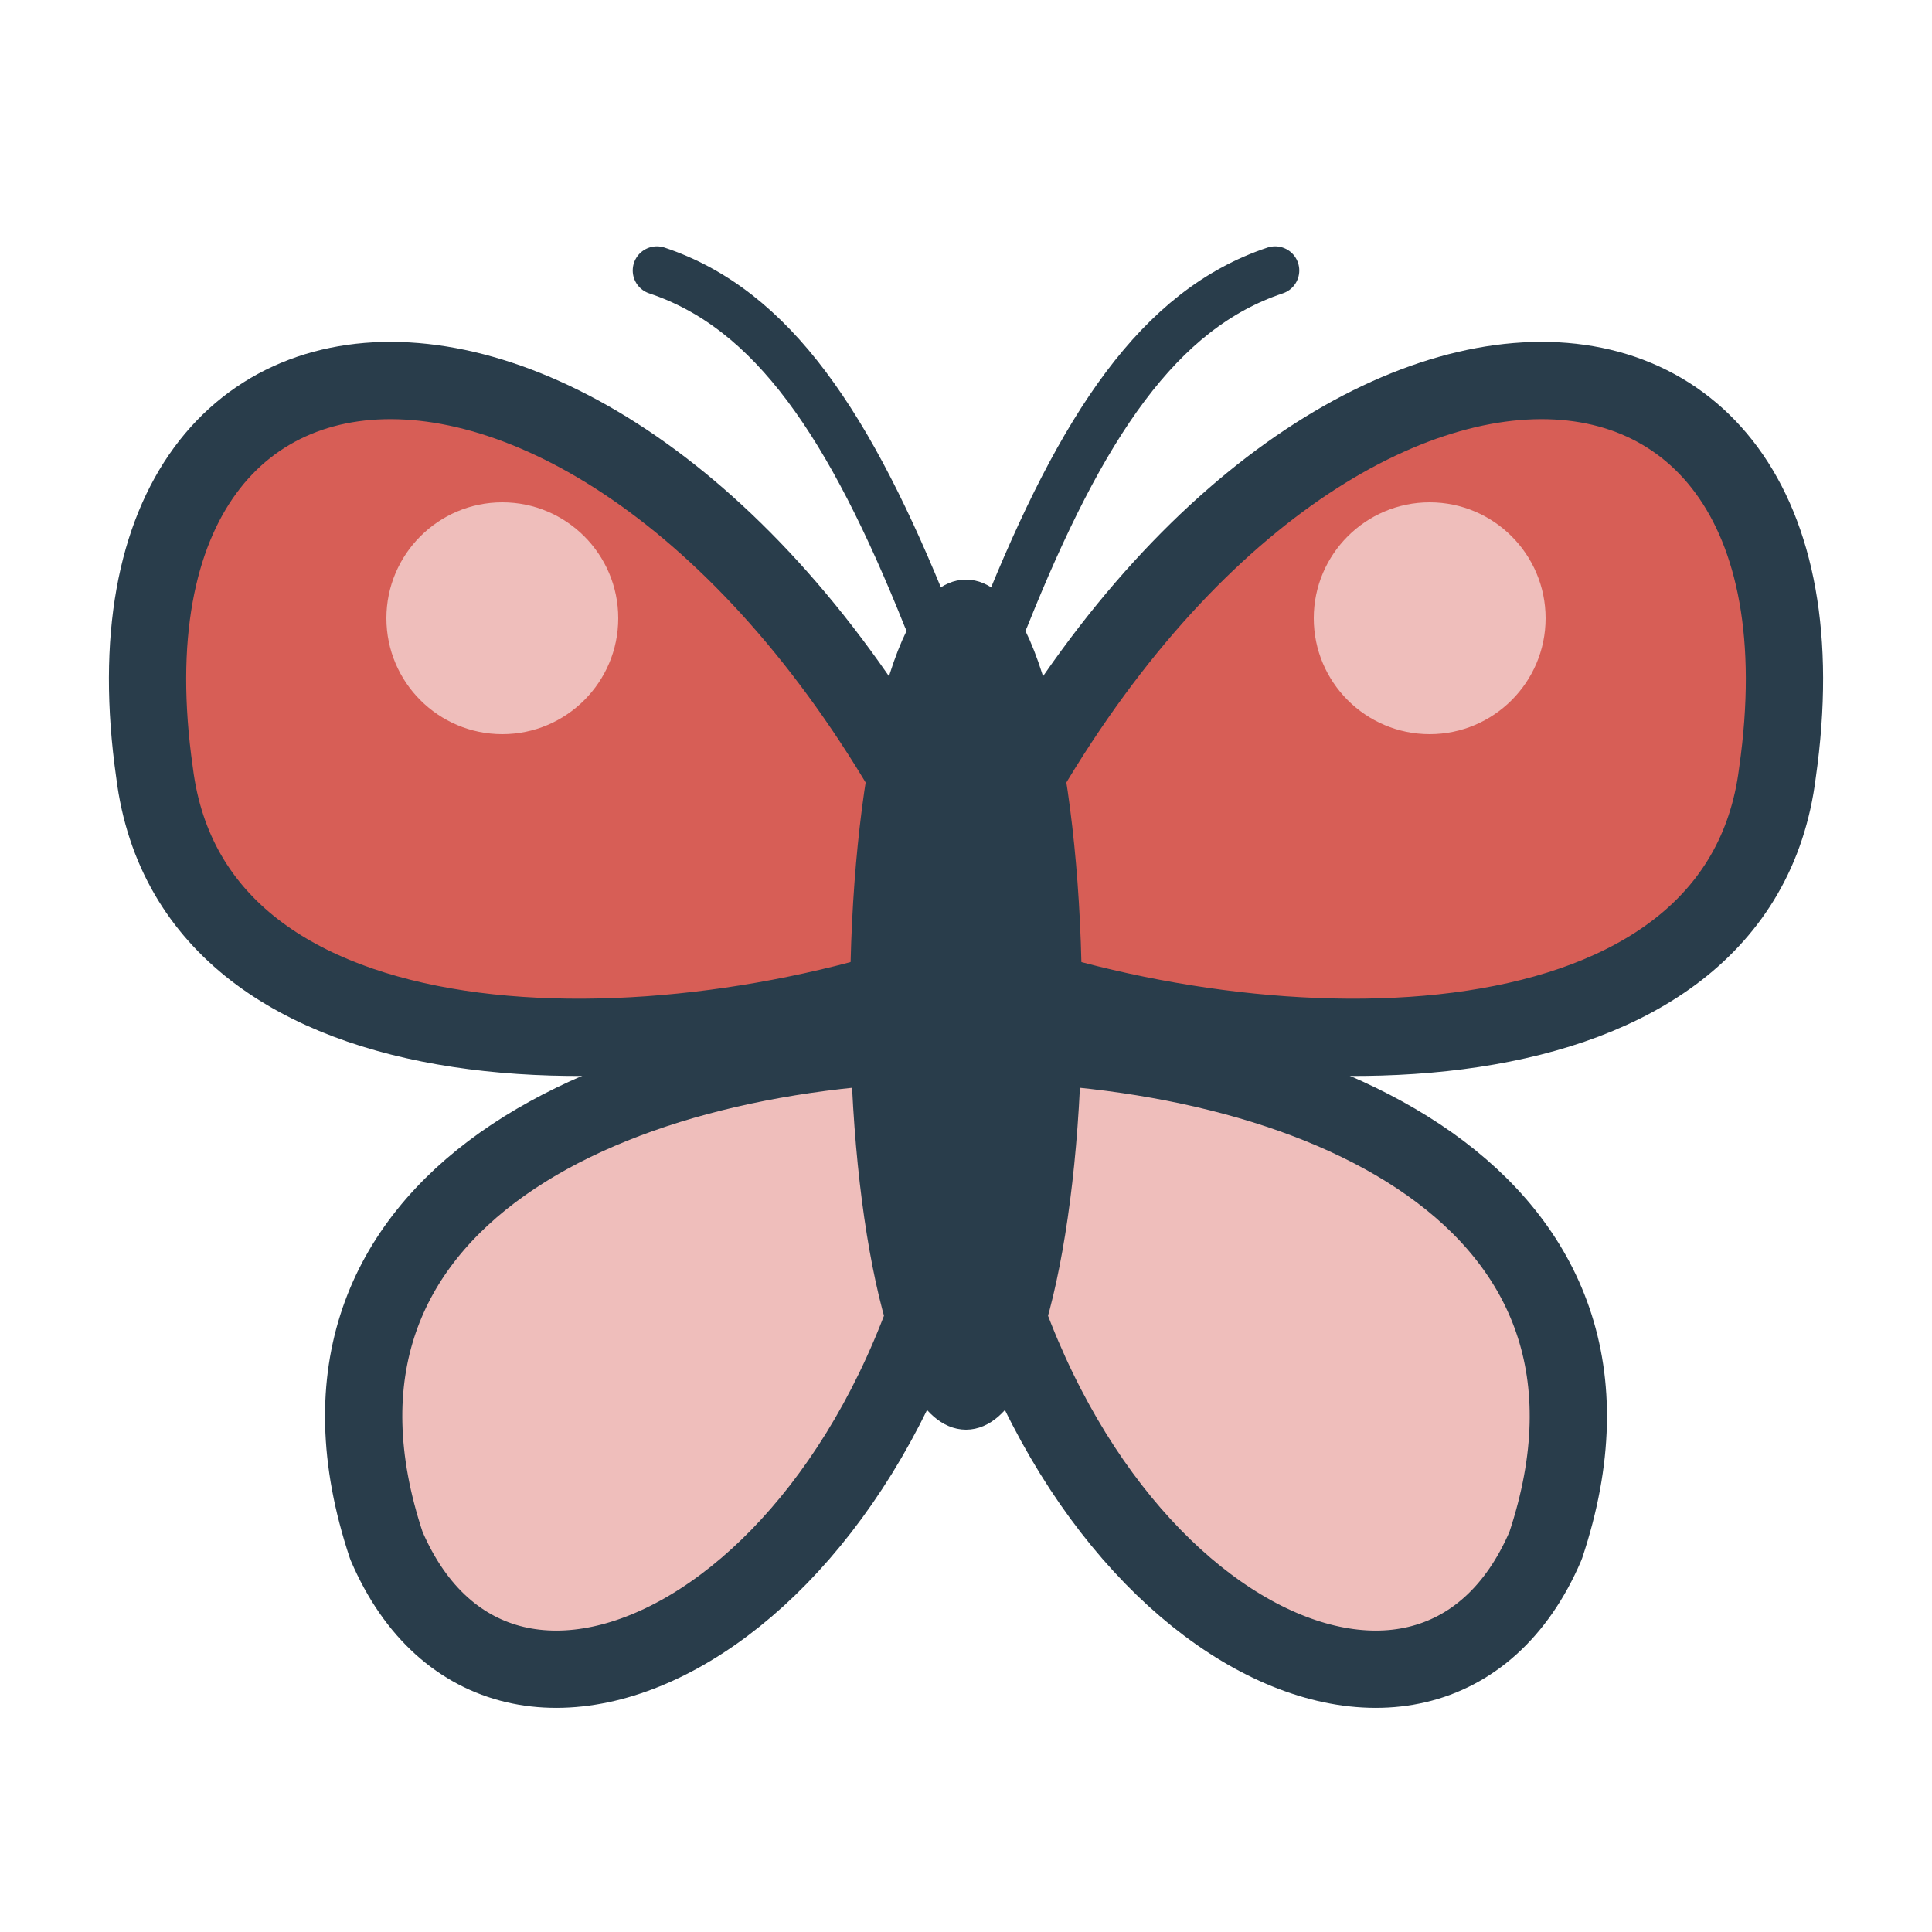
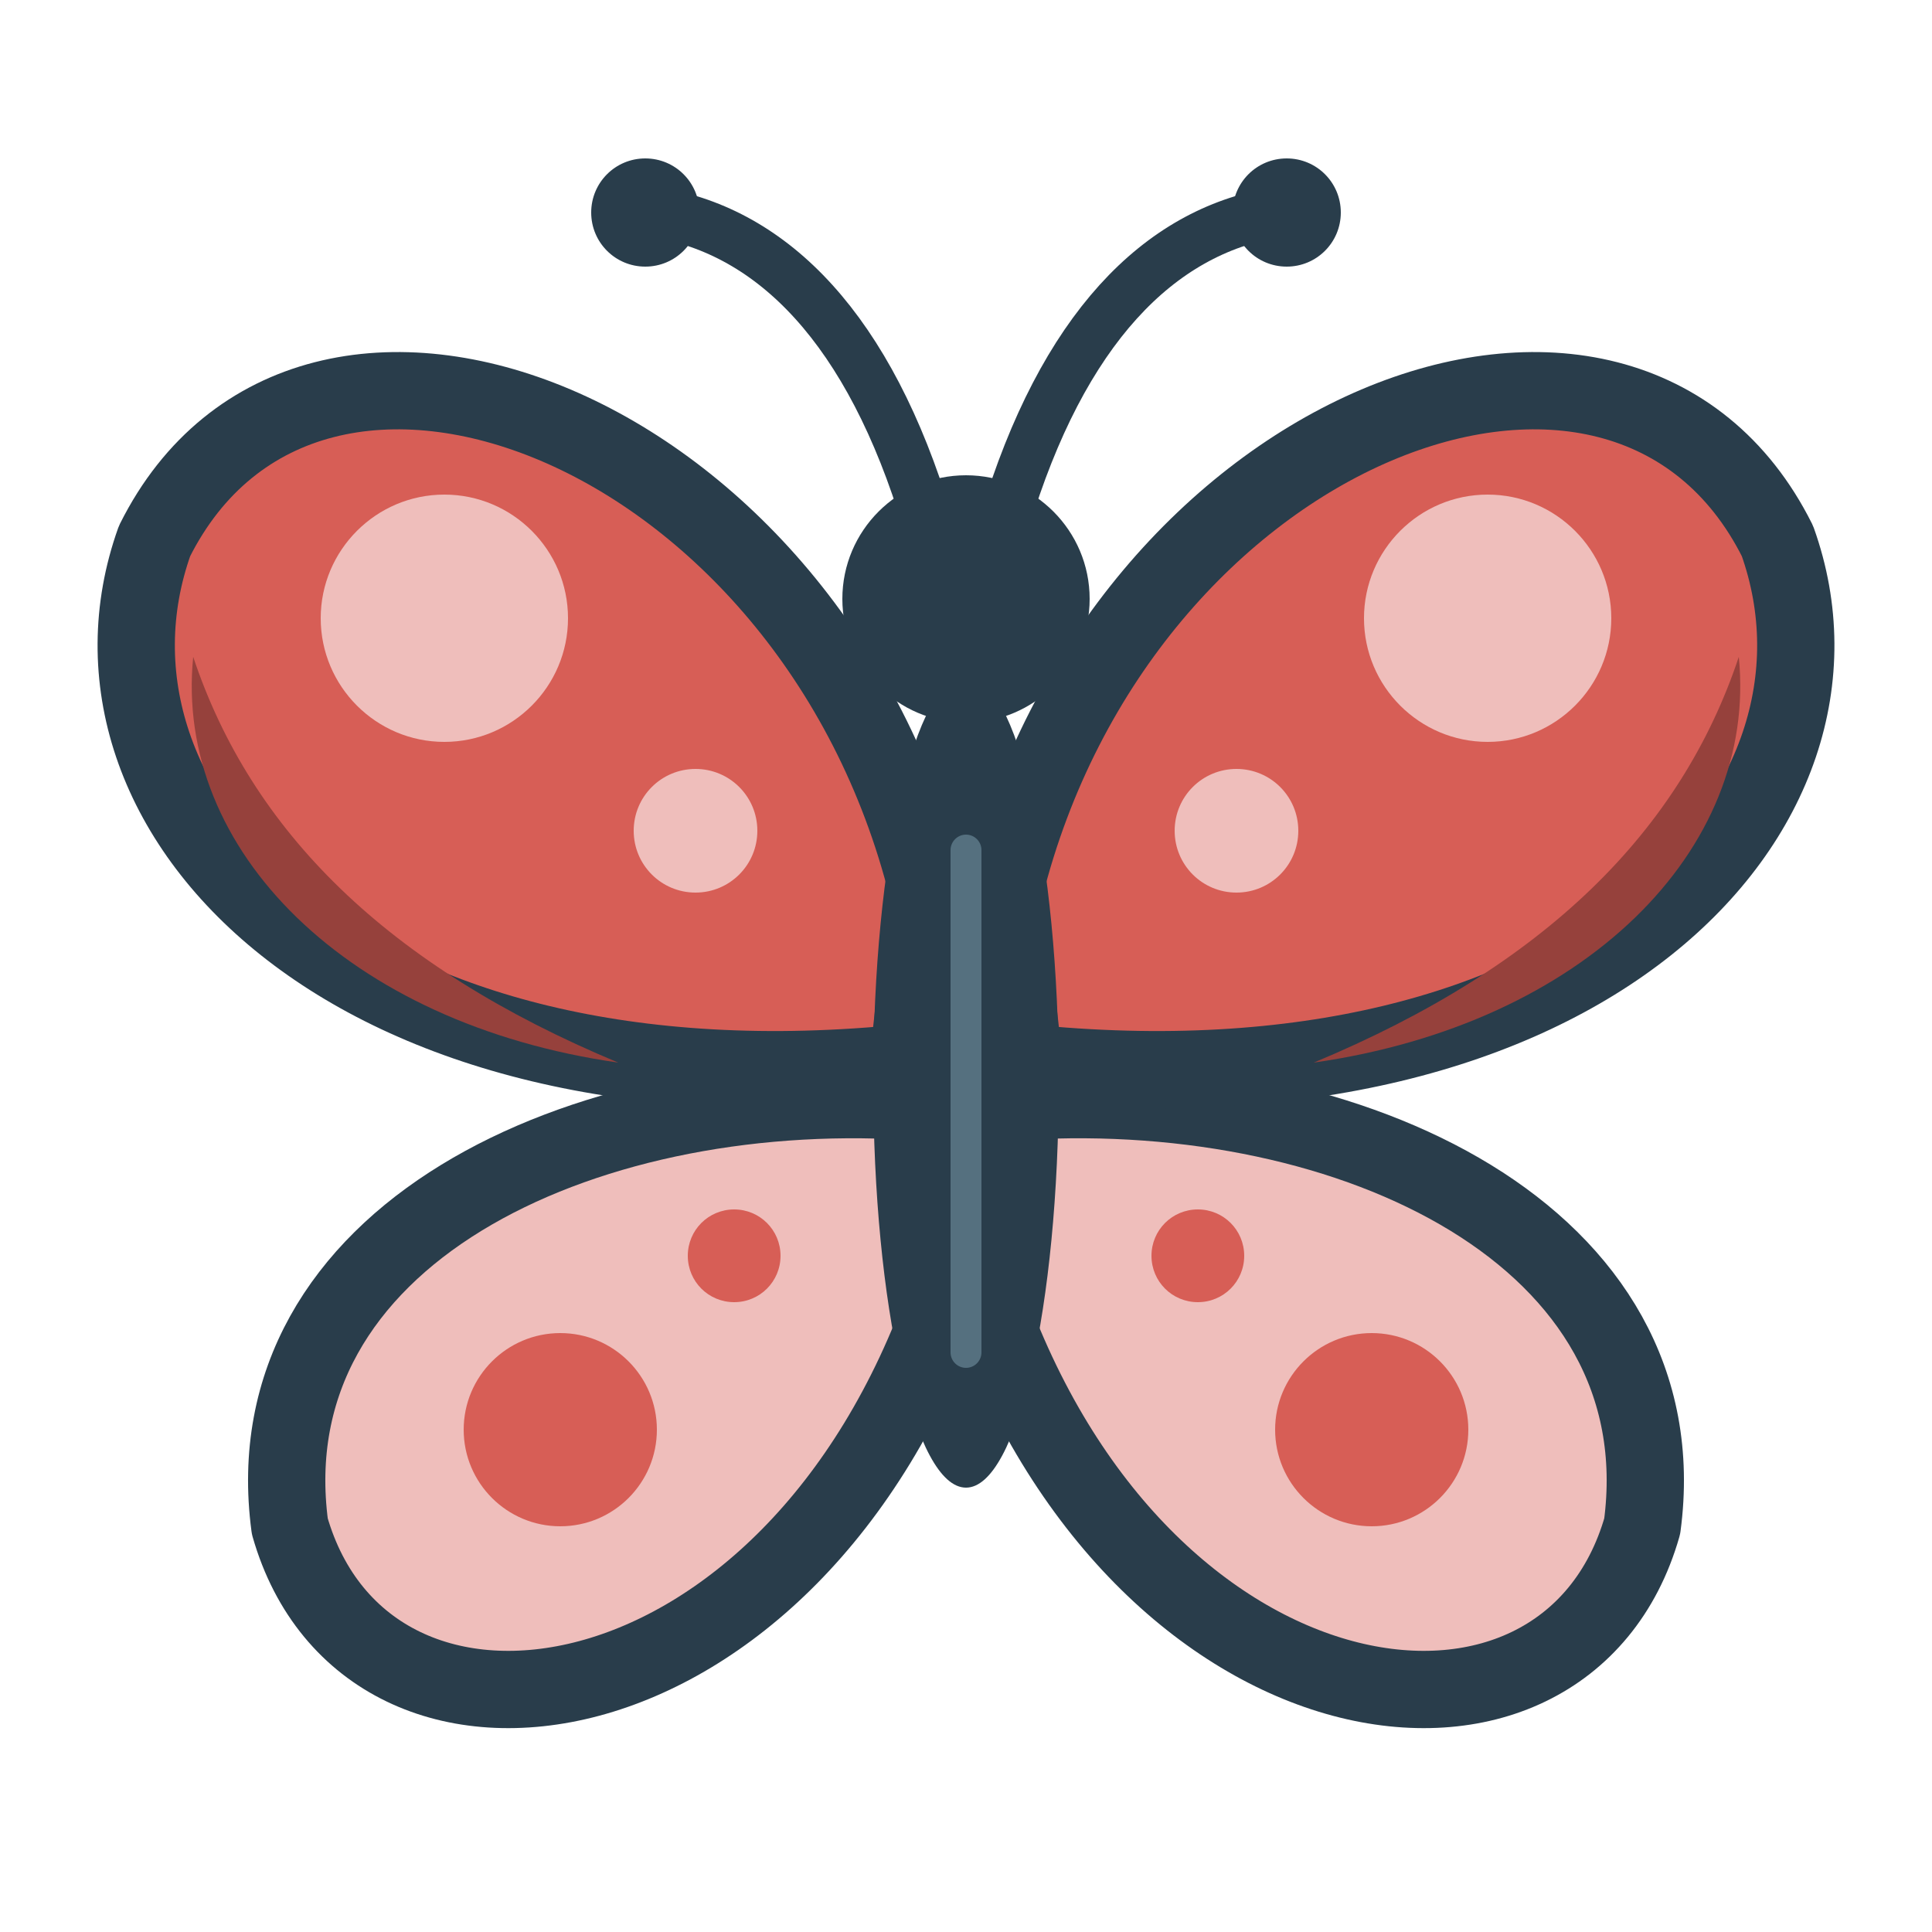
<svg xmlns="http://www.w3.org/2000/svg" viewBox="0 0 100 100">
-   <path d="M 50 46 C 34 12 4 12 8 40 C 10 56 34 56 50 50 Z M 50 46 C 66 12 96 12 92 40 C 90 56 66 56 50 50 Z" fill="#d75e56" data-fill="couleur" stroke="#293d4b" stroke-width="4" stroke-linecap="round" stroke-linejoin="round" />
-   <path d="M 50 54 C 32 54 14 62 20 80 C 26 94 46 84 50 60 Z M 50 54 C 68 54 86 62 80 80 C 74 94 54 84 50 60 Z" fill="#efbebb" data-fill="claire" stroke="#293d4b" stroke-width="4" stroke-linecap="round" stroke-linejoin="round" />
-   <path d="M 32 32 C 32 35.31 29.31 38 26 38 C 22.69 38 20 35.31 20 32 C 20 28.69 22.69 26 26 26 C 29.31 26 32 28.69 32 32 Z" fill="#efbebb" data-fill="claire" />
-   <path d="M 80 32 C 80 35.31 77.31 38 74 38 C 70.69 38 68 35.31 68 32 C 68 28.69 70.69 26 74 26 C 77.31 26 80 28.69 80 32 Z" fill="#efbebb" data-fill="claire" />
-   <path d="M 55 52 C 55 63.6 52.76 73 50 73 C 47.24 73 45 63.6 45 52 C 45 40.4 47.24 31 50 31 C 52.76 31 55 40.4 55 52 Z" fill="#293d4b" stroke="#293d4b" stroke-width="2" stroke-linecap="round" stroke-linejoin="round" />
-   <path d="M 48 32 C 44 22 40 16 34 14 M 52 32 C 56 22 60 16 66 14" fill="none" stroke="#293d4b" stroke-width="2.5" stroke-linecap="round" stroke-linejoin="round" />
+   <path d="M 47 57 C 30 56 13 64 15 79 C 19 93 41 90 49 67 Z" fill="#efbebb" data-fill="claire" stroke="#293d4b" stroke-width="4" stroke-linecap="round" stroke-linejoin="round" />
+   <path d="M 53 57 C 70 56 87 64 85 79 C 81 93 59 90 51 67 Z" fill="#efbebb" data-fill="claire" stroke="#293d4b" stroke-width="4" stroke-linecap="round" stroke-linejoin="round" />
+   <path d="M 48 46 C 42 22 16 12 8 28 C 3 42 18 58 47 55 Z" fill="#d75e56" data-fill="couleur" stroke="#293d4b" stroke-width="4" stroke-linecap="round" stroke-linejoin="round" />
+   <path d="M 52 46 C 58 22 84 12 92 28 C 97 42 82 58 53 55 Z" fill="#d75e56" data-fill="couleur" stroke="#293d4b" stroke-width="4" stroke-linecap="round" stroke-linejoin="round" />
+   <path d="M 10 34 C 9 44 18 53 32 55 C 20 50 13 43 10 34 Z" fill="#96413c" data-fill="sombre" />
+   <path d="M 90 34 C 91 44 82 53 68 55 C 80 50 87 43 90 34 Z" fill="#96413c" data-fill="sombre" />
+   <path d="M 29.4 32 C 29.4 35.53 26.53 38.4 23 38.4 C 19.47 38.4 16.6 35.53 16.6 32 C 16.6 28.47 19.47 25.6 23 25.6 C 26.53 25.6 29.4 28.47 29.4 32 Z" fill="#efbebb" data-fill="claire" />
+   <path d="M 83.4 32 C 83.4 35.53 80.53 38.4 77 38.4 C 73.47 38.4 70.6 35.53 70.6 32 C 70.6 28.47 73.47 25.6 77 25.6 C 80.53 25.6 83.4 28.47 83.4 32 Z" fill="#efbebb" data-fill="claire" />
+   <path d="M 39.2 43 C 39.2 44.77 37.77 46.2 36 46.2 C 34.23 46.2 32.8 44.77 32.8 43 C 32.8 41.23 34.23 39.8 36 39.8 C 37.77 39.8 39.2 41.23 39.2 43 Z" fill="#efbebb" data-fill="claire" />
+   <path d="M 67.2 43 C 67.2 44.77 65.77 46.2 64 46.2 C 62.23 46.2 60.8 44.77 60.8 43 C 60.8 41.23 62.23 39.8 64 39.8 C 65.77 39.8 67.2 41.23 67.2 43 Z" fill="#efbebb" data-fill="claire" />
+   <path d="M 34 74 C 34 76.76 31.76 79 29 79 C 26.24 79 24 76.76 24 74 C 24 71.24 26.24 69 29 69 C 31.76 69 34 71.24 34 74 Z" fill="#d75e56" data-fill="couleur" />
+   <path d="M 76 74 C 76 76.76 73.76 79 71 79 C 68.24 79 66 76.76 66 74 C 66 71.24 68.24 69 71 69 C 73.76 69 76 71.24 76 74 Z" fill="#d75e56" data-fill="couleur" />
+   <path d="M 40.4 65 C 40.4 66.33 39.33 67.4 38 67.4 C 36.67 67.4 35.6 66.33 35.6 65 C 35.6 63.67 36.67 62.6 38 62.6 C 39.33 62.6 40.4 63.67 40.4 65 Z" fill="#d75e56" data-fill="couleur" />
+   <path d="M 64.4 65 C 64.4 66.33 63.33 67.4 62 67.4 C 60.67 67.4 59.6 66.33 59.6 65 C 59.6 63.67 60.67 62.6 62 62.6 C 63.33 62.6 64.4 63.67 64.4 65 Z" fill="#d75e56" data-fill="couleur" />
+   <path d="M 48 27 C 45 17 40 12 34 11 M 52 27 C 55 17 60 12 66 11" fill="none" stroke="#293d4b" stroke-width="2.6" stroke-linecap="round" stroke-linejoin="round" />
+   <path d="M 36.2 11 C 36.2 12.55 34.95 13.8 33.4 13.8 C 31.85 13.8 30.6 12.55 30.6 11 C 30.6 9.45 31.85 8.2 33.4 8.2 C 34.95 8.2 36.2 9.45 36.2 11 Z" fill="#293d4b" />
+   <path d="M 69.4 11 C 69.4 12.55 68.15 13.8 66.6 13.8 C 65.05 13.8 63.8 12.55 63.8 11 C 63.8 9.45 65.05 8.2 66.6 8.2 C 68.15 8.2 69.4 9.45 69.4 11 Z" fill="#293d4b" />
+   <path d="M 54.8 56 C 54.8 67.6 52.65 77 50 77 C 47.35 77 45.2 67.6 45.2 56 C 45.2 44.4 47.35 35 50 35 C 52.65 35 54.8 44.4 54.8 56 Z" fill="#293d4b" />
+   <path d="M 56.4 31 C 56.4 34.53 53.53 37.4 50 37.4 C 46.47 37.4 43.6 34.53 43.6 31 C 43.6 27.47 46.47 24.6 50 24.6 C 53.53 24.6 56.4 27.47 56.4 31 Z" fill="#293d4b" />
+   <path d="M 50 44 L 50 70" fill="none" stroke="#55707f" stroke-width="1.6" stroke-linecap="round" stroke-linejoin="round" />
</svg>
